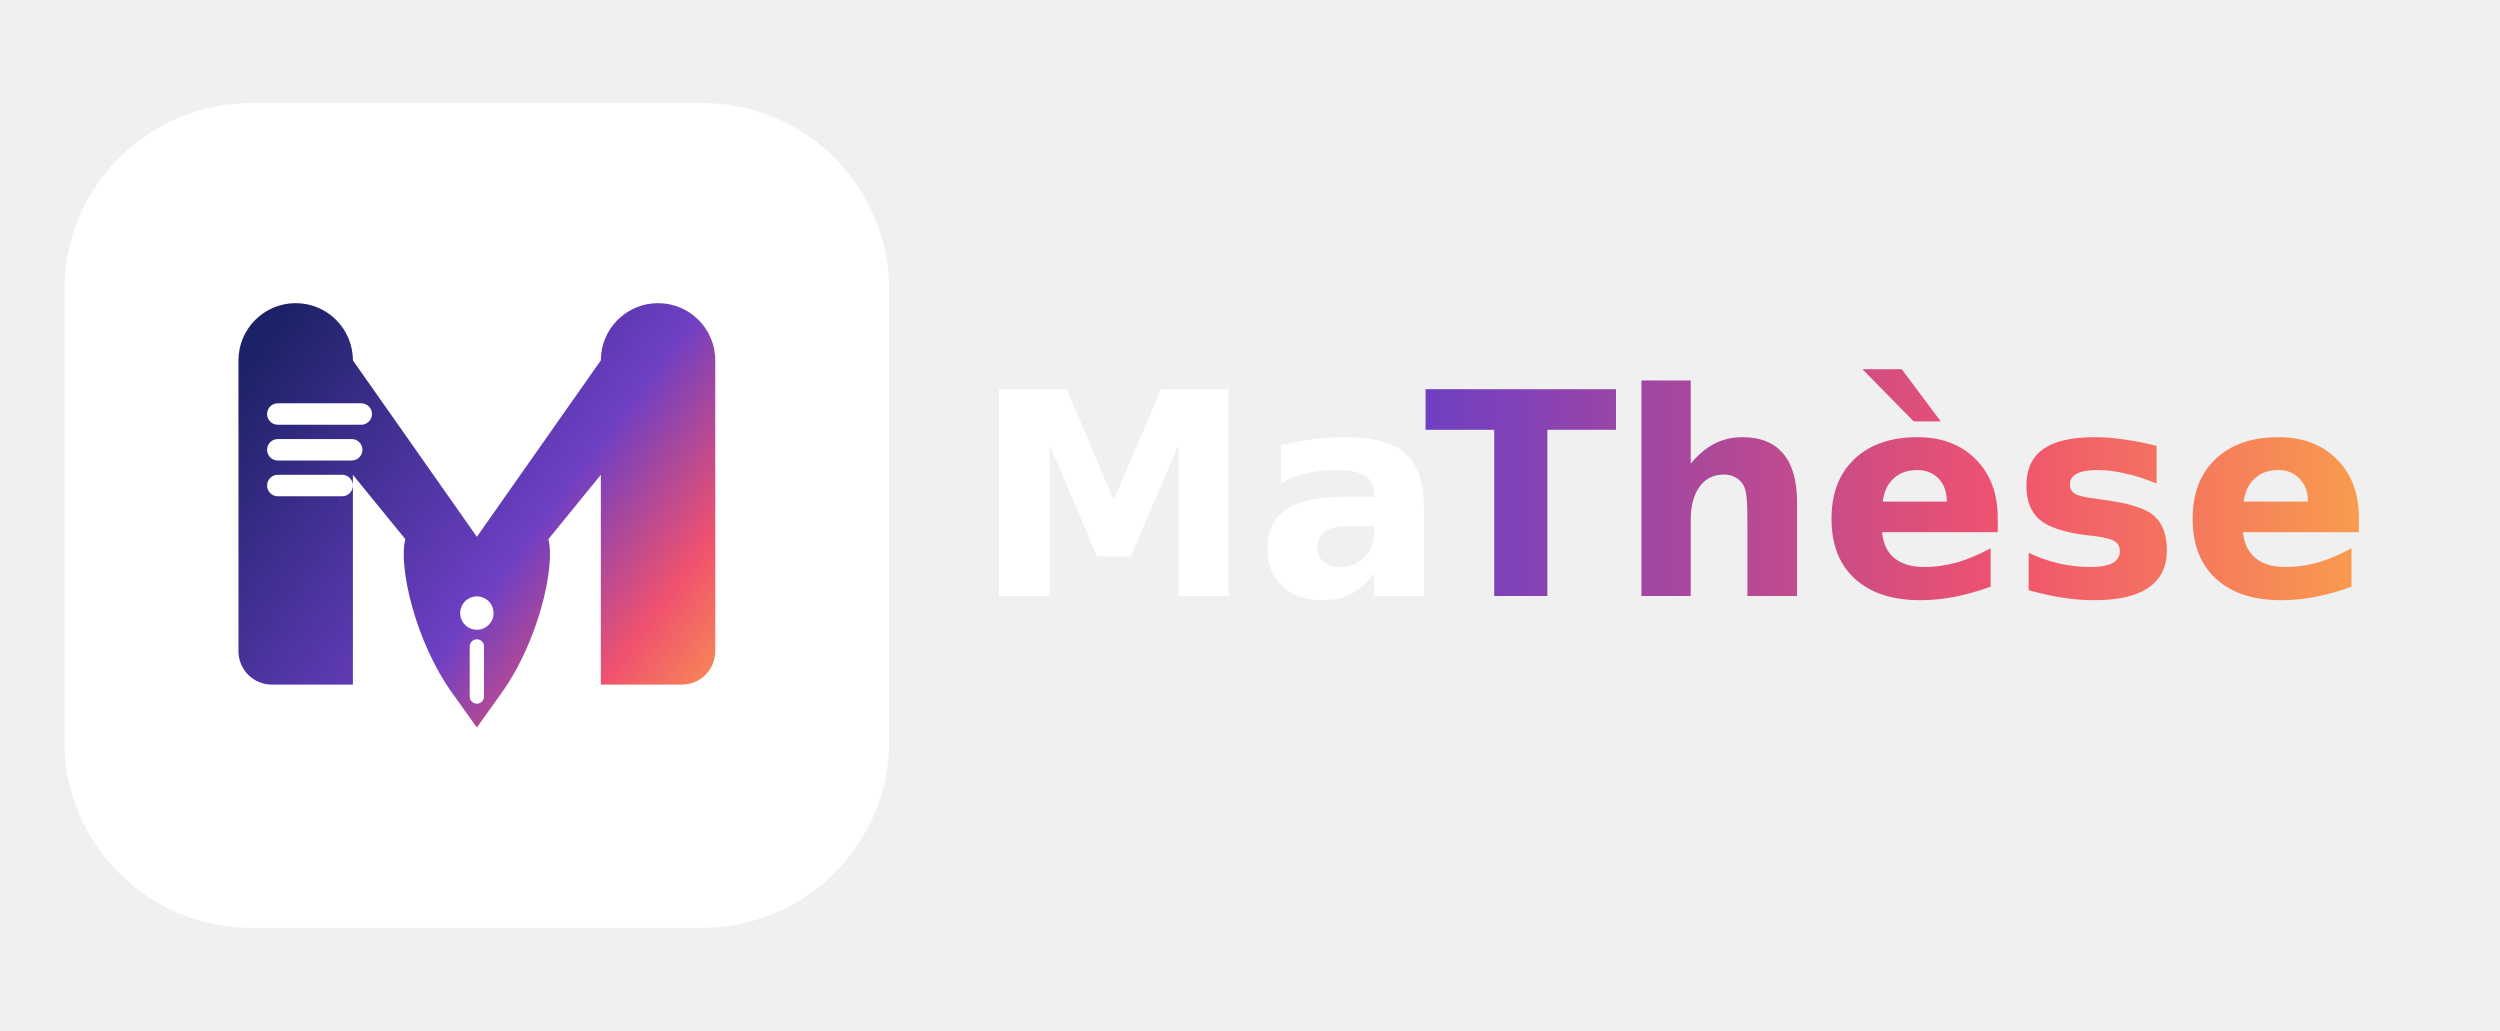
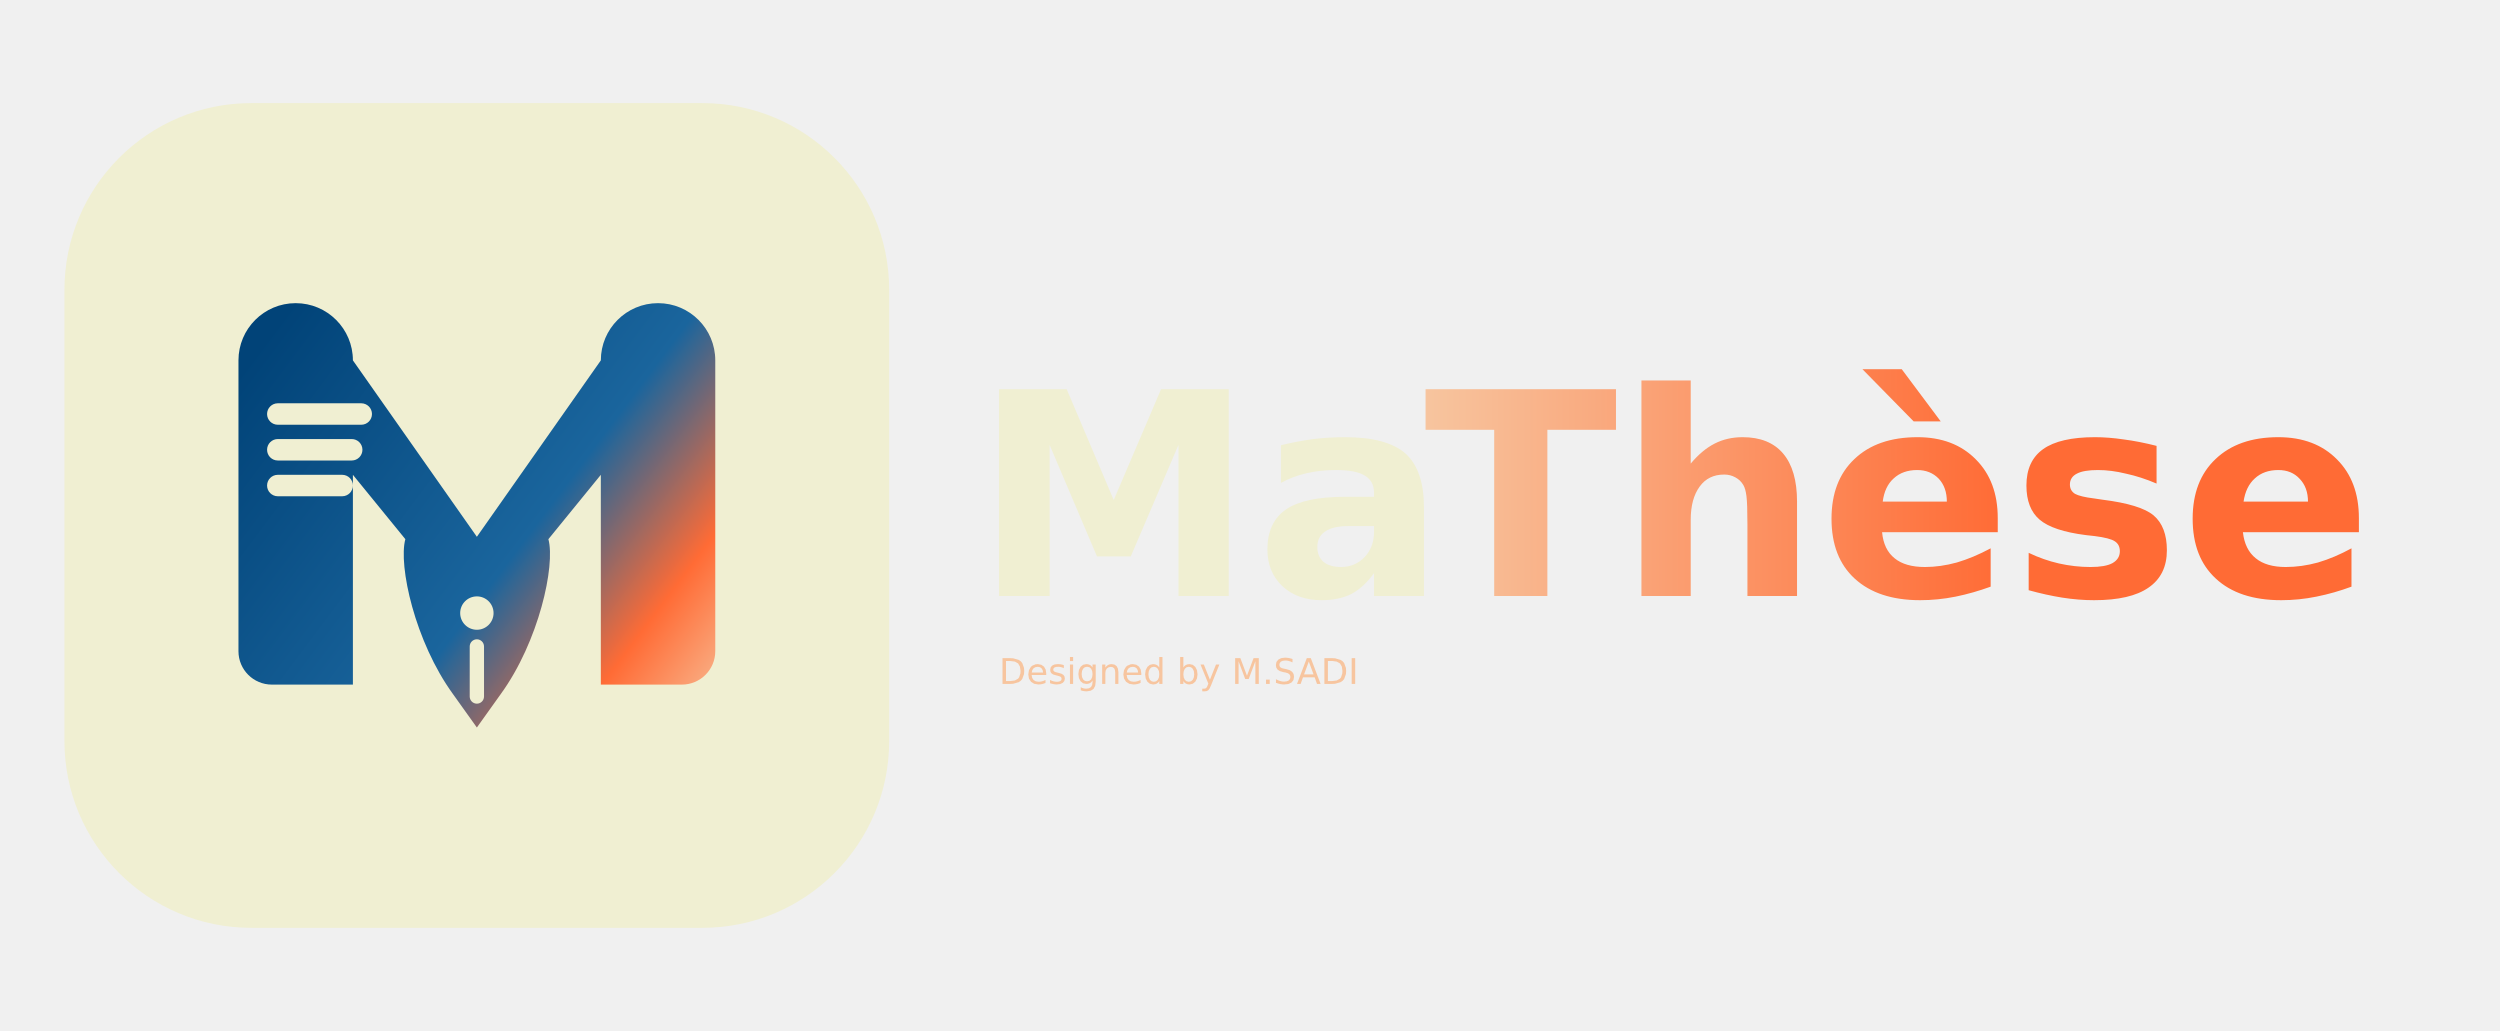
<svg xmlns="http://www.w3.org/2000/svg" viewBox="0 0 776 320" width="776" height="320" role="img" aria-labelledby="ld">
  <defs>
    <linearGradient id="mt-wmd" gradientUnits="userSpaceOnUse" x1="442" y1="120" x2="732" y2="120">
-       <stop offset="0" stop-color="#6D3FC4" />
-       <stop offset="0.62" stop-color="#F0526E" />
-       <stop offset="1" stop-color="#F99B4E" />
+       <stop offset="0" stop-color="#F7C59F" />
+       <stop offset="0.62" stop-color="#FF6B35" />
+       <stop offset="1" stop-color="#FF6B35" />
    </linearGradient>
  </defs>
  <g transform="translate(20 32)">
-     <rect width="256" height="256" rx="58" fill="#FFFFFF" />
+     <rect width="256" height="256" rx="58" fill="#F0EFD2" />
    <g transform="translate(33.3 25.1) scale(0.74)">
      <defs>
        <linearGradient id="mt-grad" gradientUnits="userSpaceOnUse" x1="28" y1="80" x2="228" y2="230">
-           <stop offset="0" stop-color="#1C2267" />
-           <stop offset="0.55" stop-color="#6D3FC4" />
-           <stop offset="0.80" stop-color="#F0526E" />
-           <stop offset="1" stop-color="#F99B4E" />
+           <stop offset="0" stop-color="#014378" />
+           <stop offset="0.55" stop-color="#1A659D" />
+           <stop offset="0.80" stop-color="#FF6B35" />
+           <stop offset="1" stop-color="#F7C59F" />
        </linearGradient>
      </defs>
      <path fill="url(#mt-grad)" fill-rule="evenodd" d="M 42 210 A 14 14 0 0 1 28 196 L 28 74 A 24 24 0 0 1 76 74 L 76 210 Z M 180 210 L 180 74 A 24 24 0 0 1 228 74 L 228 196 A 14 14 0 0 1 214 210 Z M 76 74 L 76 122 L 98 149 C 95 160 102 192 118 214 L 128 228 L 138 214 C 154 192 161 160 158 149 L 180 122 L 180 74 L 128 148 L 76 74 Z M 44.5 92 L 79.5 92 A 4.5 4.5 0 0 1 84 96.5 L 84 96.5 A 4.5 4.5 0 0 1 79.5 101 L 44.5 101 A 4.5 4.5 0 0 1 40 96.5 L 40 96.5 A 4.5 4.5 0 0 1 44.5 92 Z M 44.5 107 L 75.5 107 A 4.5 4.5 0 0 1 80 111.5 L 80 111.5 A 4.5 4.5 0 0 1 75.5 116 L 44.5 116 A 4.5 4.5 0 0 1 40 111.5 L 40 111.5 A 4.5 4.5 0 0 1 44.5 107 Z M 44.5 122 L 71.5 122 A 4.5 4.5 0 0 1 76 126.5 L 76 126.5 A 4.5 4.5 0 0 1 71.5 131 L 44.5 131 A 4.5 4.5 0 0 1 40 126.5 L 40 126.5 A 4.5 4.5 0 0 1 44.5 122 Z M 121 180 A 7 7 0 0 1 135 180 A 7 7 0 0 1 121 180 Z M 128.0 191 L 128.0 191 A 3.0 3.0 0 0 1 131.0 194.0 L 131.0 215.0 A 3.0 3.0 0 0 1 128.0 218 L 128.0 218 A 3.0 3.0 0 0 1 125.0 215.0 L 125.0 194.0 A 3.0 3.0 0 0 1 128.0 191 Z" />
    </g>
  </g>
  <g id="wordmark">
-     <path fill="#FFFFFF" d="M 310.1 120.8 L 331.1 120.8 L 345.7 155.2 L 360.4 120.8 L 381.4 120.8 L 381.4 185.0 L 365.8 185.0 L 365.8 138.1 L 351.0 172.7 L 340.5 172.7 L 325.8 138.1 L 325.8 185.0 L 310.1 185.0 L 310.1 120.8 Z M 418.5 163.3 Q 413.7 163.3 411.3 165.0 Q 408.9 166.6 408.9 169.8 Q 408.9 172.7 410.8 174.4 Q 412.8 176.0 416.3 176.0 Q 420.6 176.0 423.6 172.9 Q 426.5 169.8 426.5 165.1 L 426.5 163.3 L 418.5 163.3 Z M 442.0 157.5 L 442.0 185.0 L 426.5 185.0 L 426.5 177.9 Q 423.4 182.2 419.6 184.3 Q 415.7 186.3 410.2 186.3 Q 402.7 186.3 398.0 181.9 Q 393.4 177.5 393.4 170.6 Q 393.4 162.1 399.2 158.1 Q 405.0 154.2 417.5 154.2 L 426.5 154.2 L 426.5 153.0 Q 426.5 149.3 423.6 147.6 Q 420.8 145.9 414.7 145.9 Q 409.7 145.9 405.5 146.9 Q 401.2 147.9 397.6 149.9 L 397.6 138.2 Q 402.5 137.0 407.5 136.3 Q 412.5 135.7 417.5 135.7 Q 430.5 135.7 436.3 140.8 Q 442.0 146.0 442.0 157.5 Z" />
+     <path fill="#F0EFD2" d="M 310.1 120.8 L 331.1 120.8 L 345.7 155.2 L 360.4 120.8 L 381.4 120.8 L 381.4 185.0 L 365.8 185.0 L 365.8 138.1 L 351.0 172.7 L 340.5 172.7 L 325.8 138.1 L 325.8 185.0 L 310.1 185.0 L 310.1 120.8 Z M 418.5 163.3 Q 413.7 163.3 411.3 165.0 Q 408.9 166.6 408.9 169.8 Q 408.9 172.7 410.8 174.4 Q 412.8 176.0 416.3 176.0 Q 420.6 176.0 423.6 172.9 Q 426.5 169.8 426.5 165.1 L 426.5 163.3 L 418.5 163.3 Z M 442.0 157.5 L 442.0 185.0 L 426.5 185.0 L 426.5 177.9 Q 423.4 182.2 419.6 184.3 Q 415.7 186.3 410.2 186.3 Q 402.7 186.3 398.0 181.9 Q 393.4 177.5 393.4 170.6 Q 393.4 162.1 399.2 158.1 Q 405.0 154.2 417.5 154.2 L 426.5 154.2 L 426.5 153.0 Q 426.5 149.3 423.6 147.6 Q 420.8 145.9 414.7 145.9 Q 409.7 145.9 405.5 146.9 Q 401.2 147.9 397.6 149.9 L 397.6 138.2 Q 402.5 137.0 407.5 136.3 Q 412.5 135.7 417.5 135.7 Q 430.5 135.7 436.3 140.8 Q 442.0 146.0 442.0 157.5 Z" />
    <path fill="url(#mt-wmd)" d="M 442.5 120.8 L 501.6 120.8 L 501.6 133.4 L 480.3 133.4 L 480.3 185.0 L 463.8 185.0 L 463.8 133.4 L 442.5 133.4 L 442.5 120.8 Z M 557.8 155.7 L 557.8 185.0 L 542.4 185.0 L 542.4 180.2 L 542.4 162.7 Q 542.4 156.3 542.1 154.0 Q 541.8 151.6 541.1 150.5 Q 540.2 149.0 538.7 148.2 Q 537.1 147.3 535.2 147.3 Q 530.3 147.3 527.6 151.0 Q 524.8 154.8 524.8 161.3 L 524.8 185.0 L 509.5 185.0 L 509.5 118.1 L 524.8 118.1 L 524.8 143.9 Q 528.3 139.7 532.2 137.7 Q 536.1 135.7 540.9 135.7 Q 549.2 135.7 553.5 140.8 Q 557.8 145.9 557.8 155.7 Z M 620.1 160.8 L 620.1 165.2 L 584.2 165.2 Q 584.7 170.6 588.1 173.3 Q 591.4 176.0 597.5 176.0 Q 602.3 176.0 607.4 174.6 Q 612.5 173.1 617.9 170.2 L 617.9 182.1 Q 612.4 184.1 607.0 185.2 Q 601.5 186.3 596.0 186.3 Q 583.0 186.3 575.7 179.6 Q 568.5 173.0 568.5 161.0 Q 568.5 149.2 575.6 142.5 Q 582.7 135.7 595.2 135.7 Q 606.5 135.7 613.3 142.6 Q 620.1 149.4 620.1 160.8 Z M 604.3 155.7 Q 604.3 151.3 601.8 148.6 Q 599.2 145.9 595.1 145.9 Q 590.6 145.9 587.8 148.5 Q 585.0 151.0 584.4 155.7 L 604.3 155.7 Z M 590.3 114.6 L 602.4 130.8 L 594.0 130.8 L 578.1 114.6 L 590.3 114.6 Z M 669.4 138.4 L 669.4 150.1 Q 664.5 148.0 659.8 147.0 Q 655.3 145.9 651.2 145.9 Q 646.8 145.9 644.7 147.0 Q 642.5 148.1 642.5 150.4 Q 642.5 152.3 644.1 153.3 Q 645.8 154.2 649.9 154.7 L 652.6 155.1 Q 664.5 156.6 668.5 160.0 Q 672.6 163.5 672.6 170.8 Q 672.6 178.5 666.9 182.4 Q 661.3 186.3 650.0 186.3 Q 645.2 186.3 640.1 185.5 Q 635.1 184.7 629.7 183.2 L 629.7 171.6 Q 634.3 173.8 639.1 174.9 Q 644.0 176.0 648.9 176.0 Q 653.5 176.0 655.7 174.8 Q 658.0 173.5 658.0 171.1 Q 658.0 169.0 656.4 168.0 Q 654.9 167.0 650.2 166.4 L 647.5 166.1 Q 637.2 164.8 633.1 161.3 Q 629.0 157.8 629.0 150.7 Q 629.0 143.1 634.2 139.4 Q 639.4 135.7 650.3 135.7 Q 654.5 135.7 659.2 136.4 Q 663.9 137.0 669.4 138.4 Z M 732.2 160.8 L 732.2 165.2 L 696.2 165.2 Q 696.8 170.6 700.2 173.3 Q 703.5 176.0 709.5 176.0 Q 714.4 176.0 719.5 174.6 Q 724.6 173.1 729.9 170.2 L 729.9 182.1 Q 724.5 184.1 719.0 185.2 Q 713.6 186.3 708.1 186.3 Q 695.0 186.3 687.8 179.6 Q 680.6 173.0 680.6 161.0 Q 680.6 149.2 687.7 142.5 Q 694.8 135.7 707.2 135.7 Q 718.6 135.7 725.4 142.6 Q 732.2 149.4 732.2 160.8 Z M 716.4 155.7 Q 716.4 151.3 713.8 148.6 Q 711.3 145.9 707.2 145.9 Q 702.7 145.9 699.9 148.5 Q 697.1 151.0 696.4 155.7 L 716.4 155.7 Z" />
  </g>
+   <g id="credit" fill="#F7C59F">
+     <path transform="translate(310.1 212.3)" d="M 2.16 -7.13 L 2.16 -0.89 L 3.48 -0.89 L 4.91 -1.08 L 5.91 -1.64 L 6.24 -2.07 L 6.63 -3.26 L 6.68 -4.02 L 6.48 -5.41 L 5.91 -6.38 L 4.91 -6.94 L 3.48 -7.13 L 2.16 -7.13 Z M 1.08 -8.02 L 3.31 -8.02 L 4.4 -7.96 L 6.11 -7.47 L 6.73 -7.05 L 7.21 -6.5 L 7.75 -4.98 L 7.82 -4.02 L 7.75 -3.05 L 7.2 -1.53 L 6.72 -0.97 L 6.1 -0.55 L 4.39 -0.06 L 3.31 -0.0 L 1.08 -0.0 L 1.08 -8.02 Z M 14.65 -3.26 L 14.65 -2.77 L 10.11 -2.77 L 10.29 -1.87 L 10.72 -1.22 L 11.38 -0.82 L 12.26 -0.68 L 12.82 -0.72 L 13.36 -0.82 L 13.89 -1.0 L 14.42 -1.24 L 14.42 -0.31 L 13.88 -0.11 L 13.33 0.04 L 12.77 0.13 L 12.2 0.16 L 10.91 -0.05 L 9.92 -0.68 L 9.29 -1.67 L 9.08 -2.95 L 9.28 -4.27 L 9.87 -5.29 L 10.31 -5.67 L 11.38 -6.11 L 12.03 -6.16 L 13.11 -5.96 L 13.95 -5.38 L 14.48 -4.46 L 14.65 -3.26 Z M 13.66 -3.55 L 13.55 -4.27 L 13.21 -4.84 L 12.7 -5.2 L 12.04 -5.32 L 11.29 -5.21 L 10.71 -4.86 L 10.32 -4.29 L 10.14 -3.54 L 13.66 -3.55 Z M 20.11 -5.84 L 20.11 -4.9 L 19.68 -5.09 L 19.24 -5.22 L 18.78 -5.31 L 18.3 -5.33 L 17.66 -5.28 L 17.2 -5.11 L 16.92 -4.83 L 16.83 -4.43 L 16.9 -4.12 L 17.1 -3.89 L 17.49 -3.7 L 18.15 -3.52 L 18.49 -3.44 L 19.39 -3.17 L 19.99 -2.81 L 20.32 -2.31 L 20.43 -1.66 L 20.27 -0.91 L 19.77 -0.33 L 18.98 0.03 L 17.94 0.16 L 17.45 0.13 L 16.94 0.06 L 16.4 -0.06 L 15.83 -0.22 L 15.83 -1.24 L 16.38 -0.99 L 16.91 -0.81 L 17.44 -0.71 L 17.97 -0.67 L 18.58 -0.73 L 19.04 -0.91 L 19.32 -1.2 L 19.42 -1.58 L 19.35 -1.94 L 19.14 -2.2 L 18.71 -2.41 L 17.96 -2.62 L 17.61 -2.7 L 16.82 -2.94 L 16.28 -3.29 L 15.98 -3.76 L 15.88 -4.39 L 16.03 -5.14 L 16.48 -5.7 L 17.21 -6.04 L 18.19 -6.16 L 18.72 -6.14 L 19.22 -6.08 L 19.68 -5.98 L 20.11 -5.84 Z M 22.01 -6.02 L 22.99 -6.02 L 22.99 -0.0 L 22.01 -0.0 L 22.01 -6.02 Z M 22.01 -8.36 L 22.99 -8.36 L 22.99 -7.11 L 22.01 -7.11 L 22.01 -8.36 Z M 29.02 -3.08 L 28.91 -4.03 L 28.58 -4.74 L 28.04 -5.19 L 27.33 -5.33 L 26.63 -5.19 L 26.1 -4.74 L 25.76 -4.03 L 25.65 -3.08 L 25.76 -2.13 L 26.1 -1.42 L 26.63 -0.97 L 27.33 -0.83 L 28.04 -0.97 L 28.58 -1.42 L 28.91 -2.13 L 29.02 -3.08 Z M 30.01 -0.75 L 29.84 0.59 L 29.33 1.54 L 28.46 2.1 L 27.24 2.29 L 26.73 2.27 L 26.25 2.21 L 25.8 2.11 L 25.36 1.97 L 25.36 1.01 L 25.79 1.22 L 26.22 1.36 L 26.64 1.44 L 27.08 1.47 L 27.93 1.34 L 28.54 0.96 L 28.9 0.33 L 29.02 -0.57 L 29.02 -1.06 L 28.67 -0.59 L 28.24 -0.26 L 27.71 -0.07 L 27.09 -0.0 L 26.09 -0.21 L 25.31 -0.84 L 24.8 -1.82 L 24.63 -3.08 L 24.8 -4.34 L 25.31 -5.32 L 26.09 -5.95 L 27.09 -6.16 L 27.71 -6.09 L 28.24 -5.9 L 28.67 -5.57 L 29.02 -5.1 L 29.02 -6.02 L 30.01 -6.02 L 30.01 -0.75 Z M 37.05 -3.63 L 37.05 -0.0 L 36.06 -0.0 L 36.06 -3.6 L 35.97 -4.35 L 35.72 -4.88 L 35.31 -5.19 L 34.72 -5.3 L 34.01 -5.17 L 33.46 -4.79 L 33.11 -4.19 L 33.0 -3.4 L 33.0 -0.0 L 32.01 -0.0 L 32.01 -6.02 L 33.0 -6.02 L 33.0 -5.08 L 33.39 -5.56 L 33.83 -5.89 L 34.35 -6.09 L 34.94 -6.16 L 35.86 -6.0 L 36.51 -5.52 L 36.91 -4.73 L 37.05 -3.63 Z M 44.16 -3.26 L 44.16 -2.77 L 39.62 -2.77 L 39.8 -1.87 L 40.23 -1.22 L 40.89 -0.82 L 41.77 -0.68 L 42.33 -0.72 L 42.87 -0.82 L 43.4 -1.0 L 43.93 -1.24 L 43.93 -0.31 L 43.39 -0.11 L 42.84 0.04 L 42.28 0.13 L 41.71 0.16 L 40.42 -0.05 L 39.43 -0.68 L 38.8 -1.67 L 38.59 -2.95 L 38.79 -4.27 L 39.38 -5.29 L 39.82 -5.67 L 40.89 -6.11 L 41.54 -6.16 L 42.62 -5.96 L 43.45 -5.38 L 43.98 -4.46 L 44.16 -3.26 Z M 43.17 -3.55 L 43.05 -4.27 L 42.72 -4.84 L 42.2 -5.2 L 41.55 -5.32 L 40.8 -5.21 L 40.22 -4.86 L 39.83 -4.29 L 39.65 -3.54 L 43.17 -3.55 Z M 49.74 -5.1 L 49.74 -8.36 L 50.73 -8.36 L 50.73 -0.0 L 49.74 -0.0 L 49.74 -0.9 L 49.39 -0.43 L 48.95 -0.1 L 48.43 0.09 L 47.81 0.16 L 46.82 -0.06 L 46.04 -0.71 L 45.52 -1.72 L 45.35 -3.0 L 45.52 -4.28 L 46.04 -5.29 L 46.82 -5.94 L 47.81 -6.16 L 48.43 -6.09 L 48.95 -5.9 L 49.39 -5.57 L 49.74 -5.1 Z M 46.37 -3.0 L 46.49 -2.03 L 46.82 -1.29 L 47.36 -0.83 L 48.06 -0.67 L 48.76 -0.83 L 49.29 -1.29 L 49.63 -2.03 L 49.74 -3.0 L 49.63 -3.98 L 49.29 -4.71 L 48.76 -5.18 L 48.06 -5.33 L 47.36 -5.18 L 46.82 -4.71 L 46.49 -3.98 L 46.37 -3.0 Z M 60.58 -3.0 L 60.47 -3.98 L 60.13 -4.71 L 59.6 -5.18 L 58.9 -5.33 L 58.2 -5.18 L 57.67 -4.71 L 57.33 -3.98 L 57.22 -3.0 L 57.33 -2.03 L 57.67 -1.29 L 58.2 -0.83 L 58.9 -0.67 L 59.6 -0.83 L 60.13 -1.29 L 60.47 -2.03 L 60.58 -3.0 Z M 57.22 -5.1 L 57.57 -5.57 L 58.0 -5.9 L 58.53 -6.09 L 59.14 -6.16 L 60.13 -5.94 L 60.92 -5.29 L 61.44 -4.28 L 61.61 -3.0 L 61.44 -1.72 L 60.92 -0.71 L 60.13 -0.06 L 59.14 0.16 L 58.53 0.09 L 58.0 -0.1 L 57.57 -0.43 L 57.22 -0.9 L 57.22 -0.0 L 56.22 -0.0 L 56.22 -8.36 L 57.22 -8.36 L 57.22 -5.1 Z M 65.75 0.56 L 65.33 1.45 L 64.93 1.96 L 64.47 2.21 L 63.87 2.29 L 63.08 2.29 L 63.08 1.46 L 63.66 1.46 L 64.02 1.41 L 64.29 1.27 L 64.53 0.94 L 64.79 0.35 L 64.97 -0.1 L 62.54 -6.02 L 63.58 -6.02 L 65.46 -1.31 L 67.34 -6.02 L 68.39 -6.02 L 65.75 0.56 Z M 73.29 -8.02 L 74.91 -8.02 L 76.96 -2.56 L 79.01 -8.02 L 80.63 -8.02 L 80.63 -0.0 L 79.57 -0.0 L 79.57 -7.04 L 77.5 -1.54 L 76.41 -1.54 L 74.35 -7.04 L 74.35 -0.0 L 73.29 -0.0 L 73.29 -8.02 Z M 82.88 -1.36 L 84.02 -1.36 L 84.02 -0.0 L 82.88 -0.0 L 82.88 -1.36 Z M 91.09 -7.76 L 91.09 -6.7 L 90.49 -6.96 L 89.92 -7.14 L 89.38 -7.25 L 88.86 -7.28 L 88.08 -7.2 L 87.5 -6.94 L 87.14 -6.52 L 87.02 -5.96 L 87.1 -5.49 L 87.34 -5.16 L 87.8 -4.91 L 88.55 -4.72 L 89.2 -4.59 L 90.26 -4.27 L 90.99 -3.77 L 91.43 -3.09 L 91.57 -2.21 L 91.38 -1.19 L 90.79 -0.45 L 89.83 0.01 L 88.5 0.16 L 87.91 0.12 L 87.29 0.03 L 86.64 -0.13 L 85.96 -0.35 L 85.96 -1.47 L 86.61 -1.15 L 87.25 -0.91 L 87.88 -0.77 L 88.5 -0.73 L 89.32 -0.82 L 89.93 -1.09 L 90.31 -1.53 L 90.44 -2.13 L 90.35 -2.66 L 90.08 -3.06 L 89.6 -3.35 L 88.89 -3.56 L 88.22 -3.68 L 87.18 -3.99 L 86.47 -4.44 L 86.06 -5.06 L 85.93 -5.88 L 86.11 -6.83 L 86.68 -7.55 L 87.57 -8.01 L 88.74 -8.16 L 89.31 -8.14 L 89.89 -8.06 L 90.48 -7.93 L 91.09 -7.76 Z M 96.15 -6.95 L 94.68 -2.96 L 97.63 -2.96 L 96.15 -6.95 Z M 95.54 -8.02 L 96.77 -8.02 L 99.82 -0.0 L 98.7 -0.0 L 97.97 -2.06 L 94.35 -2.06 L 93.62 -0.0 L 92.48 -0.0 L 95.54 -8.02 Z M 102.08 -7.13 L 102.08 -0.89 L 103.39 -0.89 L 104.83 -1.08 L 105.82 -1.64 L 106.16 -2.07 L 106.54 -3.26 L 106.59 -4.02 L 106.4 -5.41 L 105.82 -6.38 L 104.83 -6.94 L 103.39 -7.13 L 102.08 -7.13 Z M 100.99 -8.02 L 103.22 -8.02 L 104.31 -7.96 L 106.02 -7.47 L 106.64 -7.05 L 107.12 -6.5 L 107.67 -4.98 L 107.74 -4.02 L 107.67 -3.05 L 107.12 -1.53 L 106.64 -0.97 L 106.01 -0.55 L 104.31 -0.06 L 103.22 -0.0 L 100.99 -0.0 L 100.99 -8.02 Z M 109.46 -8.02 L 110.55 -8.02 L 110.55 -0.0 L 109.46 -0.0 L 109.46 -8.02 Z" />
+   </g>
</svg>
